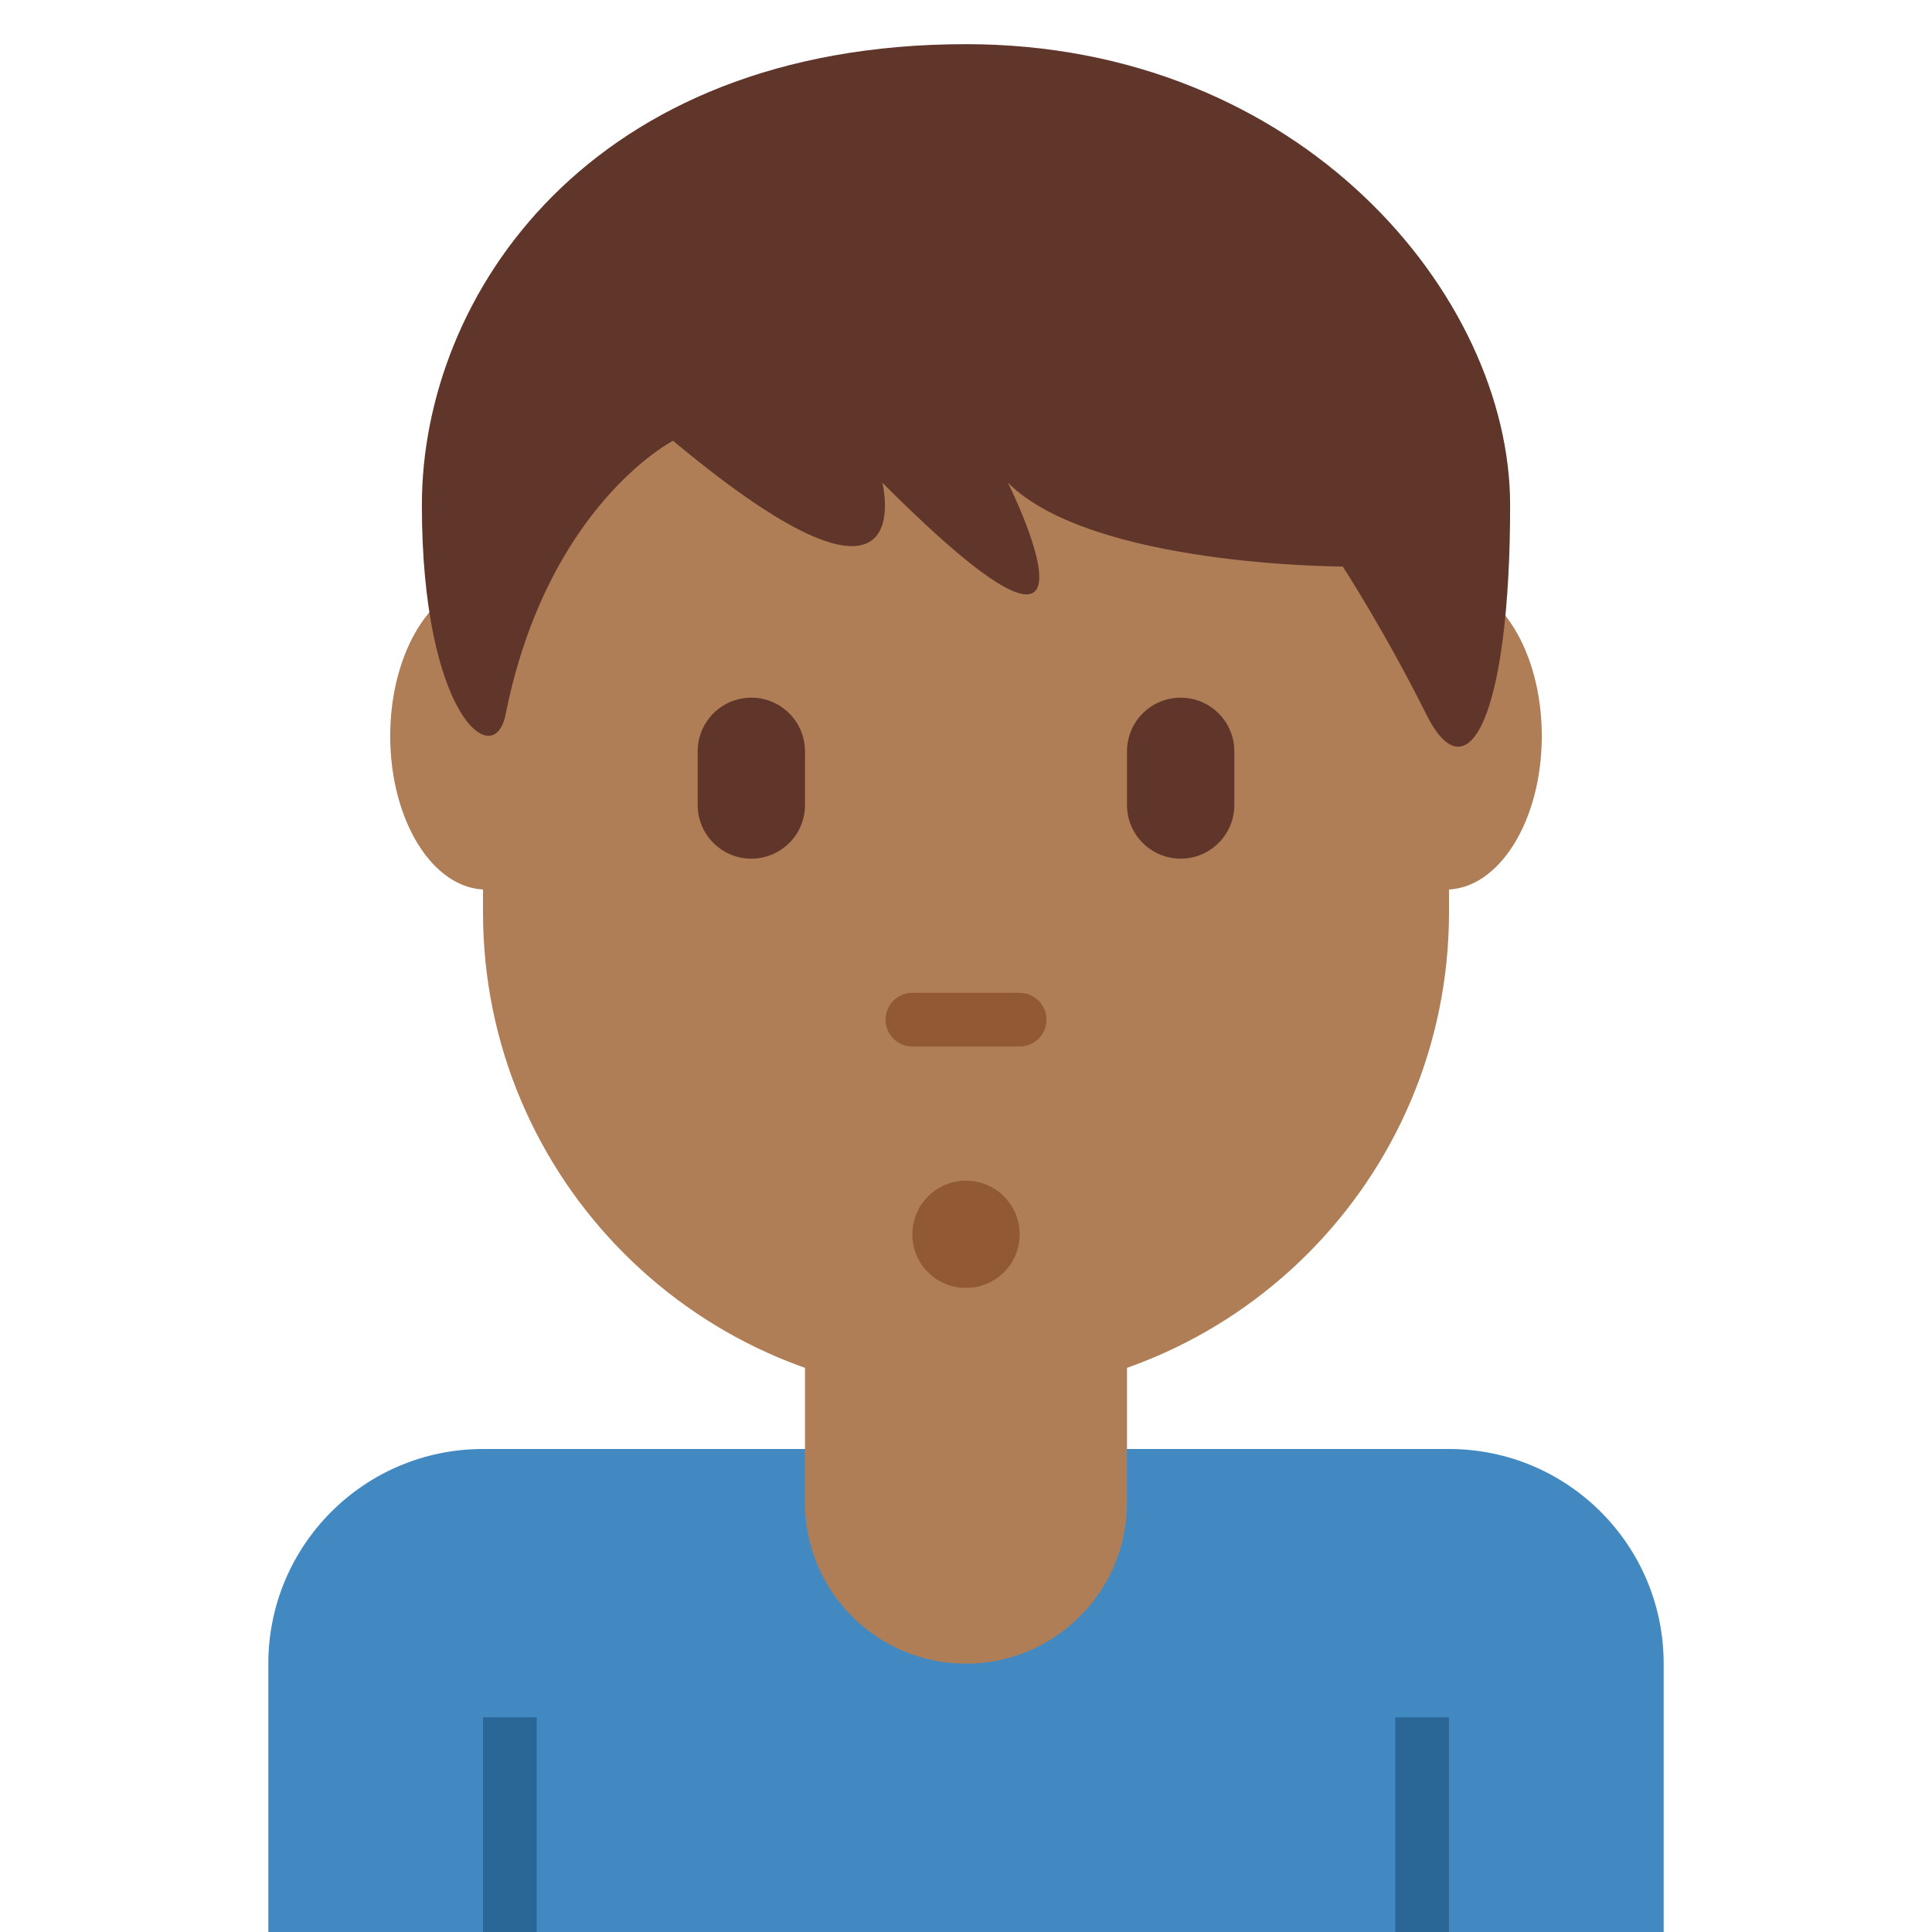
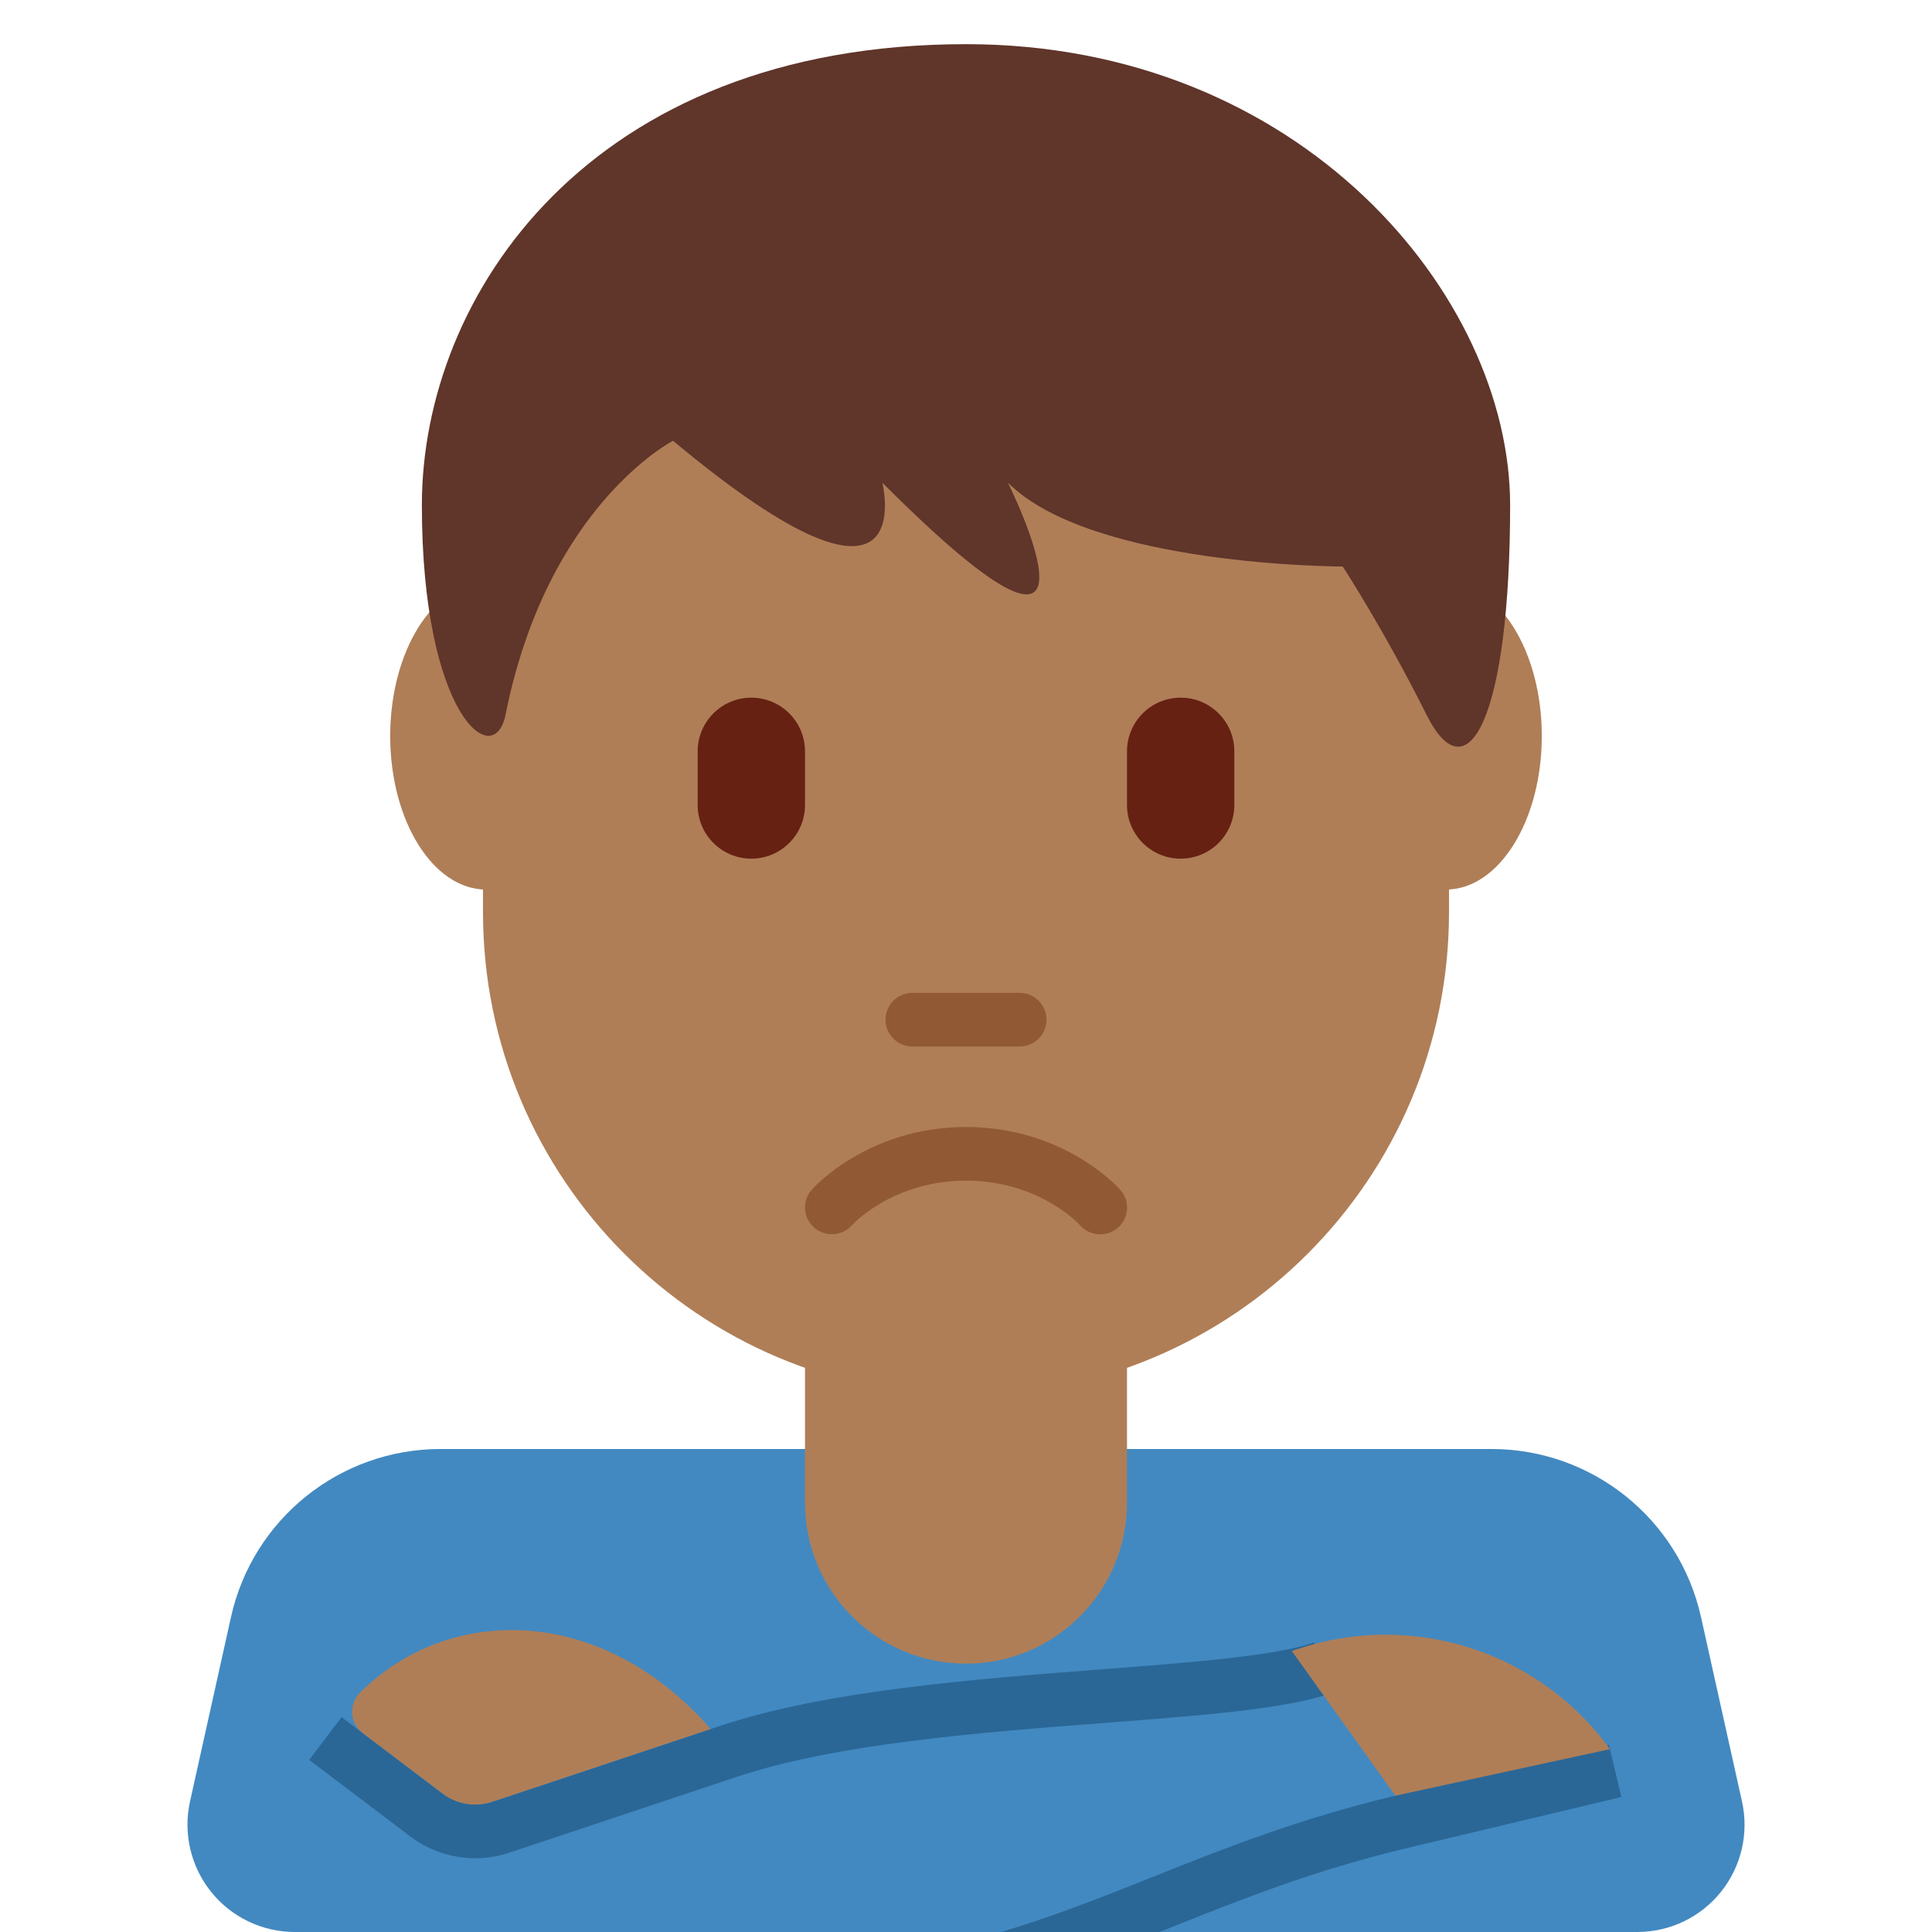
<svg xmlns="http://www.w3.org/2000/svg" viewBox="0 0 36 36">
-   <path fill="#4289C1" d="M27 27H9c-2.209 0-4 1.791-4 4v5h26v-5c0-2.209-1.791-4-4-4z" />
-   <path fill="#2A6797" d="M26 32h1v4h-1zM9 32h1v4H9z" />
+   <path fill="#4289C1" d="M31.696 30.132A4 4 0 0 0 27.791 27H8.209a4 4 0 0 0-3.905 3.132l-.763 3.434A2 2 0 0 0 5.493 36h25.014a1.998 1.998 0 0 0 1.952-2.434l-.763-3.434z" />
+   <path fill="#2A6797" d="M26 33.46c-1.802.43-3.184.98-4.538 1.521-.923.368-1.822.724-2.808 1.02h2.95l.246-.098c1.303-.52 2.65-1.058 4.382-1.47l3.98-.948-.232-.973-3.98.948zM8.854 34.626c-.434 0-.863-.145-1.208-.406l-1.885-1.427.604-.797 1.885 1.427c.26.196.616.252.921.152l4.224-1.408c1.988-.666 4.718-.876 7.126-1.061 1.661-.127 3.229-.248 3.962-.5l.326.945c-.854.294-2.41.414-4.212.552-2.35.181-5.015.385-6.885 1.012l-4.226 1.409a2 2 0 0 1-.632.102z" />
+   <path fill="#AF7E57" d="M6.707 31.542a.5.5 0 0 0 .052.752l1.491 1.129a.998.998 0 0 0 .92.151l4.072-1.357c-2.019-2.318-4.868-2.341-6.535-.675zM30 32.593a5.162 5.162 0 0 0-5.815-1.867l-.114.038L26 33.46l4-.867c0-.001-.001-.001 0 0zM15 24v4a3 3 0 1 0 6 0v-4h-6z" />
  <path fill="#AF7E57" d="M9 5.938V17c0 4.971 4.029 9 9 9s9-4.029 9-9V6.25L9 5.938z" />
-   <circle fill="#915A34" cx="18" cy="23" r="1" />
-   <path fill="#60352A" d="M14 16c-.552 0-1-.448-1-1v-1c0-.552.448-1 1-1s1 .448 1 1v1c0 .552-.448 1-1 1zm8 0c-.552 0-1-.448-1-1v-1c0-.552.448-1 1-1s1 .448 1 1v1c0 .552-.448 1-1 1z" />
-   <path fill="#915A34" d="M19 19.5h-2c-.276 0-.5-.224-.5-.5s.224-.5.5-.5h2c.276 0 .5.224.5.5s-.224.5-.5.5z" />
-   <path fill="#AF7E57" d="M10.847 13.715c0 1.58-.8 2.861-1.788 2.861s-1.788-1.281-1.788-2.861c0-1.58.801-2.861 1.788-2.861s1.788 1.281 1.788 2.861zm17.882 0c0 1.58-.8 2.861-1.788 2.861s-1.788-1.281-1.788-2.861c0-1.58.8-2.861 1.788-2.861s1.788 1.281 1.788 2.861z" />
+   <ellipse fill="#AF7E57" cx="9.059" cy="13.715" rx="1.788" ry="2.861" />
+   <ellipse fill="#AF7E57" cx="26.941" cy="13.715" rx="1.788" ry="2.861" />
  <path fill="#60352A" d="M18 .823c-7.019 0-10.139 4.684-10.139 8.588 0 3.903 1.343 4.986 1.56 3.903.78-3.903 3.12-5.101 3.12-5.101 4.68 3.904 3.9.781 3.9.781 4.679 4.684 2.34 0 2.34 0 1.56 1.562 6.239 1.562 6.239 1.562s.78 1.198 1.559 2.759c.78 1.562 1.56 0 1.56-3.903 0-3.905-3.9-8.589-10.139-8.589z" />
-   <path fill="#AF7E57" d="M15 24v4c0 1.657 1.343 3 3 3s3-1.343 3-3v-4h-6z" />
+   <path fill="#915A34" d="M20.5 23a.5.5 0 0 1-.373-.167C20.088 22.79 19.346 22 18 22c-1.354 0-2.097.8-2.128.834a.501.501 0 0 1-.705.037.498.498 0 0 1-.042-.702C15.168 22.121 16.181 21 18 21s2.832 1.121 2.874 1.169A.498.498 0 0 1 20.5 23zM19 19.5h-2a.5.5 0 0 1 0-1h2a.5.5 0 0 1 0 1z" />
+   <path fill="#662113" d="M14 16a1 1 0 0 1-1-1v-1a1 1 0 0 1 2 0v1a1 1 0 0 1-1 1zM22 16a1 1 0 0 1-1-1v-1a1 1 0 0 1 2 0v1a1 1 0 0 1-1 1z" />
</svg>
